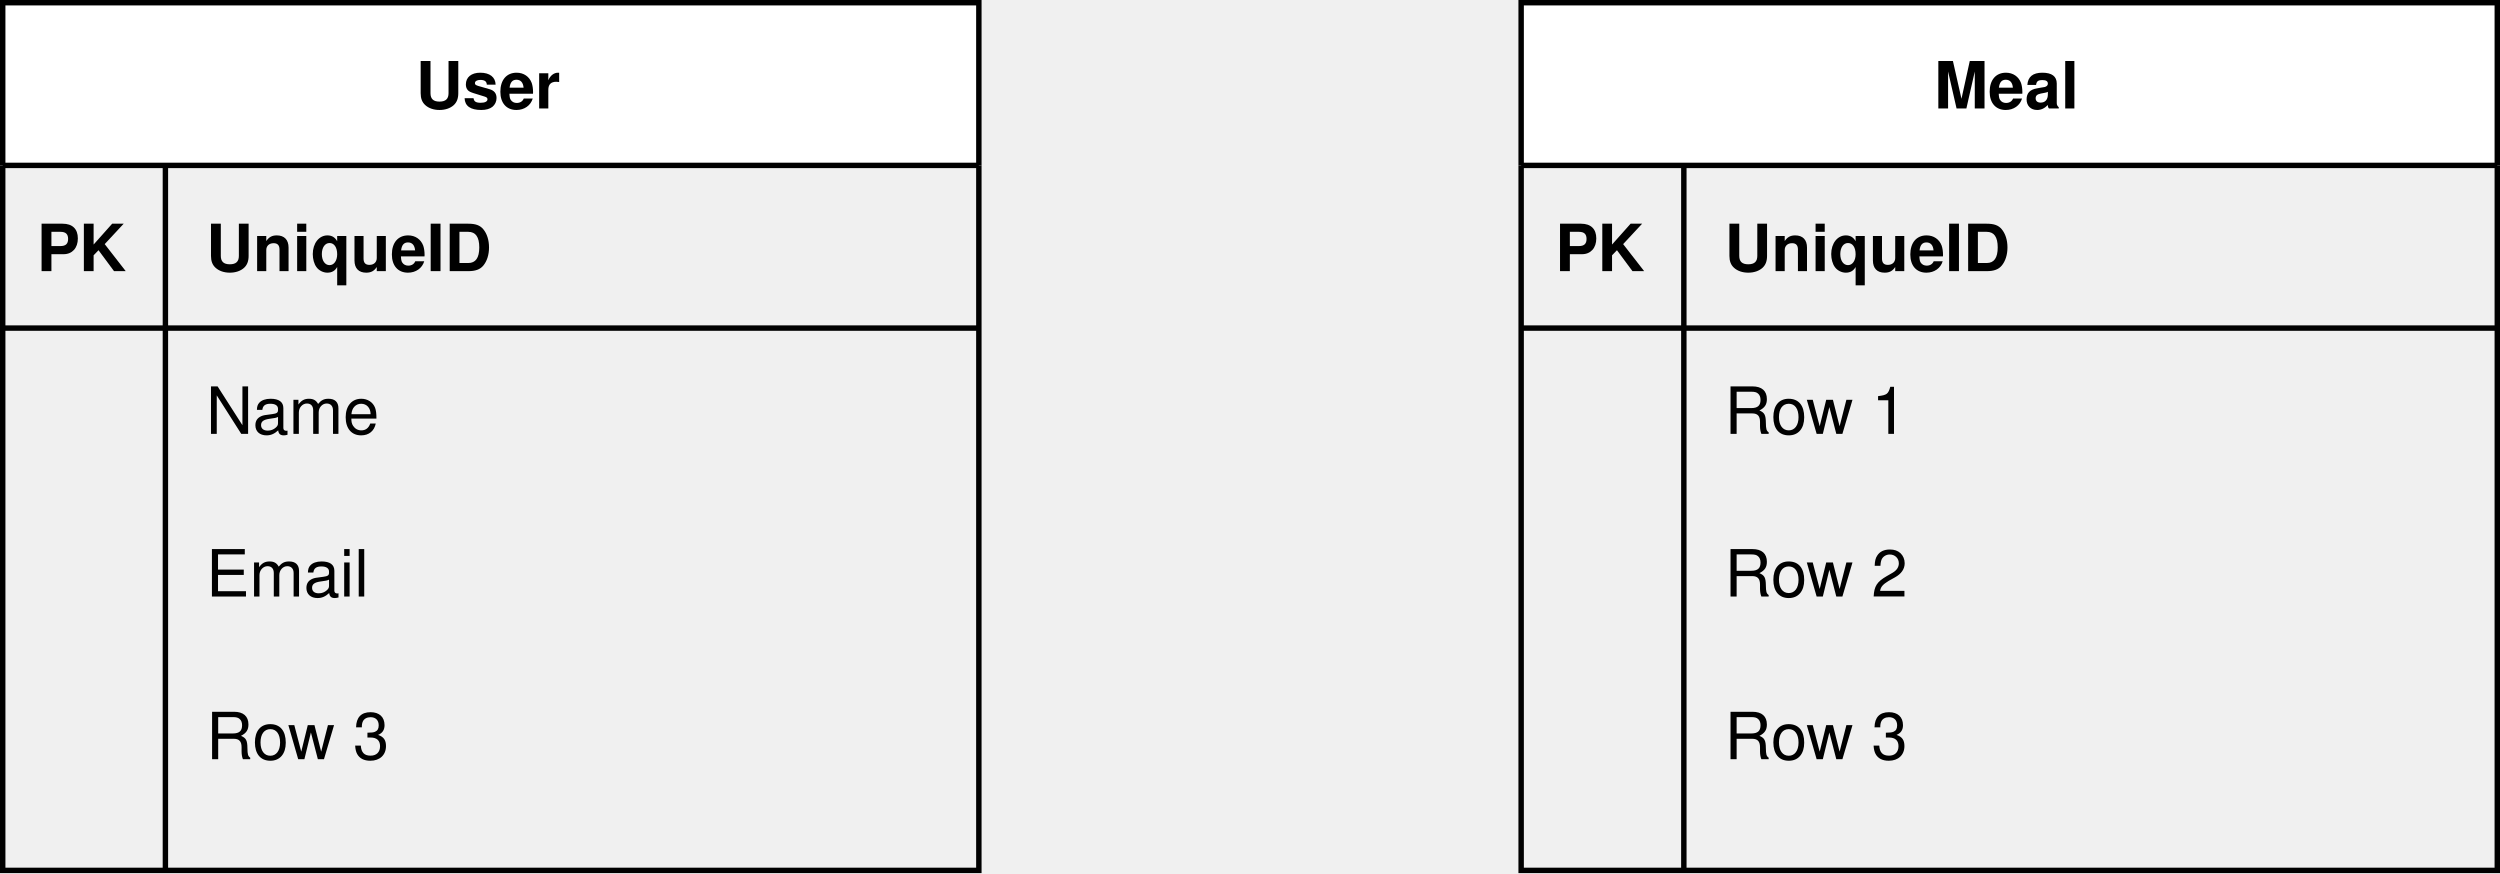
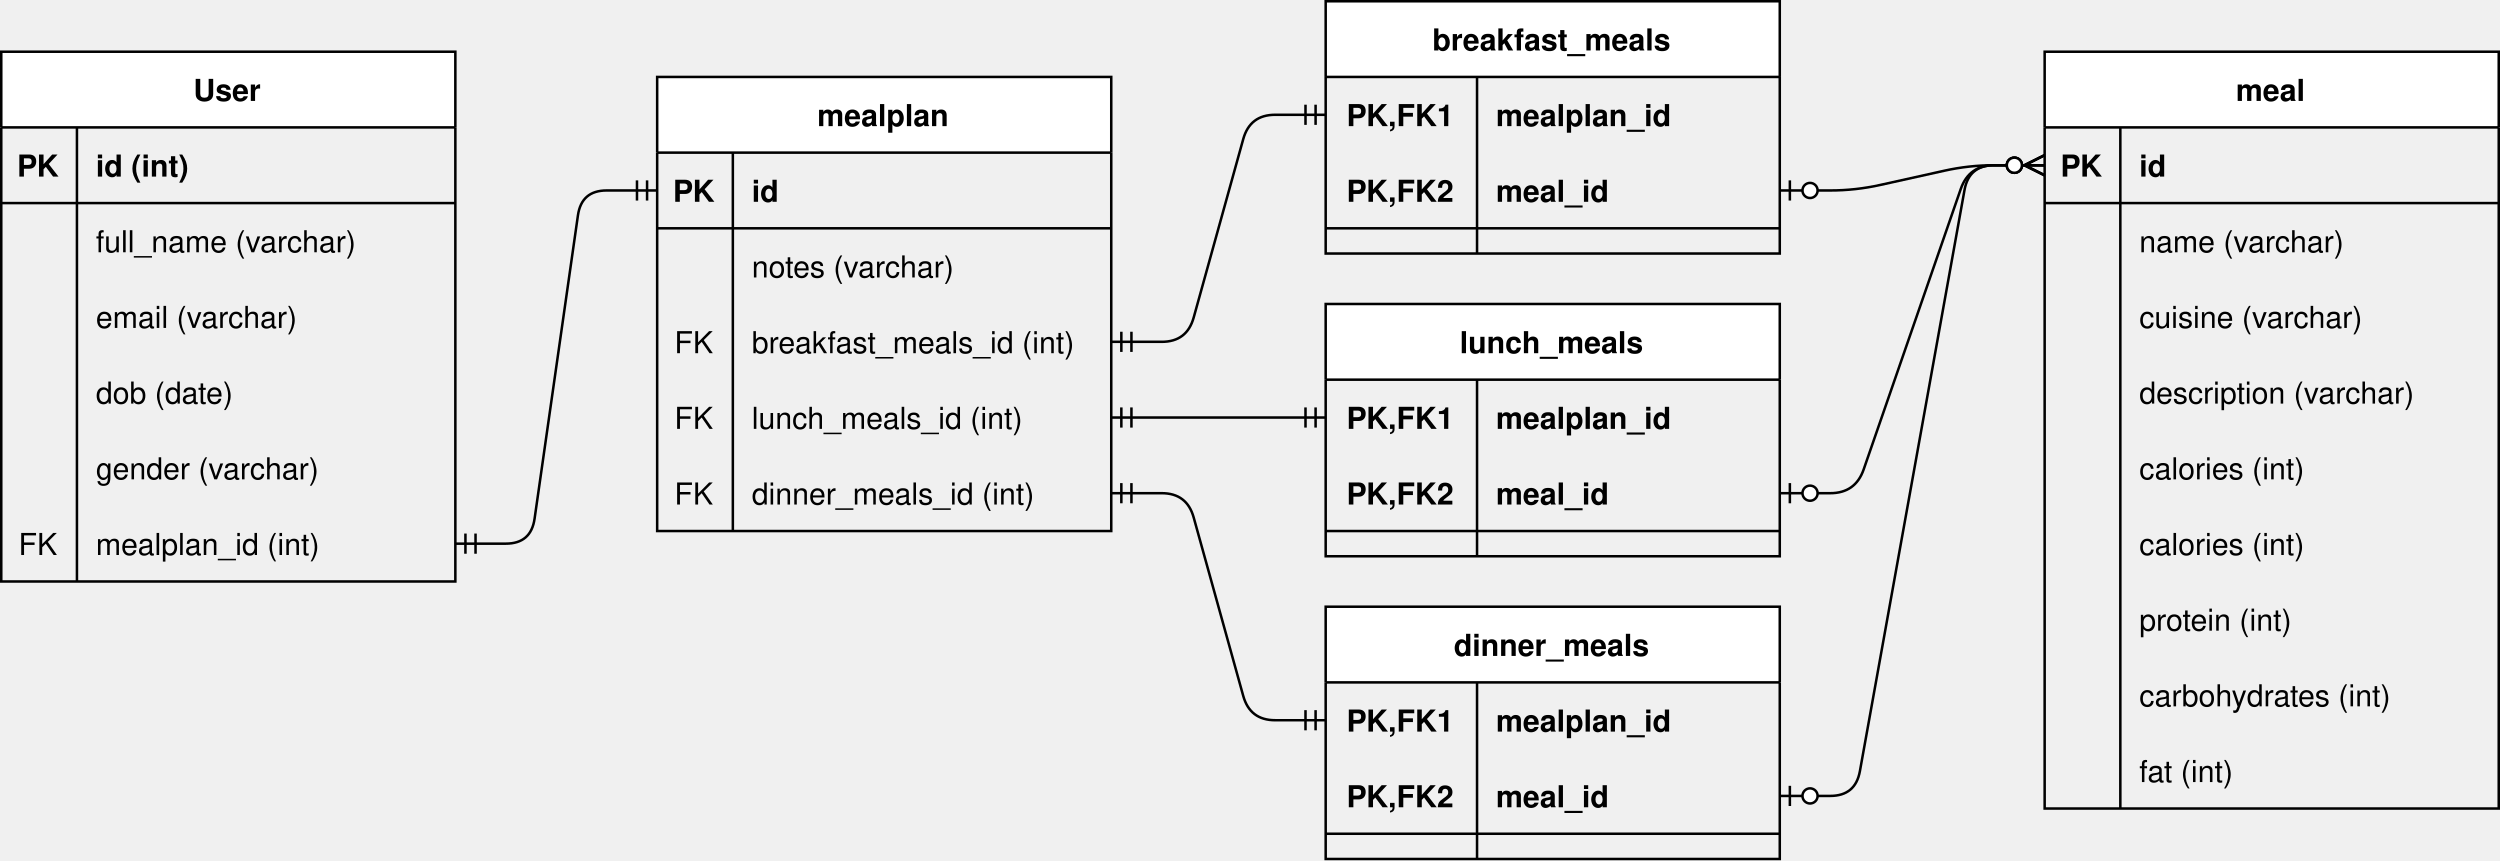
- <svg xmlns="http://www.w3.org/2000/svg" host="65bd71144e" version="1.1" width="461px" height="161px" viewBox="-0.5 -0.5 461 161" content="&lt;mxfile host=&quot;f91bd3bc-f1d1-4d6a-84e7-ecf81c1a2d4b&quot; modified=&quot;2020-11-03T01:39:13.613Z&quot; agent=&quot;5.0 (Windows NT 10.0; Win64; x64) AppleWebKit/537.36 (KHTML, like Gecko) Code/1.50.1 Chrome/83.0.41.122 Electron/9.2.1 Safari/537.36&quot; version=&quot;13.6.5&quot; etag=&quot;zixT21xv53qVnA51-Kwe&quot;&gt;&lt;diagram id=&quot;TcPqNGpp_DQQmS-182z-&quot; name=&quot;Page-1&quot;&gt;7Zpdb9owFIZ/DbcTjpu03JKyD41OU7tp1y4xiSUnzhxTYL9+NnEIwVgCBeKUIiE1PrEd+33NQ8+BAQzT1ReO8uSJRZgOvGG0GsDHgecB3w/kHxVZl5EH6JWBmJNId6oDL+Qf1sGhji5IhItGR8EYFSRvBmcsy/BMNGKIc7Zsdpsz2nxqjmJsBF5miJrRPyQSid6Fd1/Hv2ISJ9WTQTAq76So6qx3UiQoYsudEJwMYMgZE+VVugoxVeJVupTjPlvubhfGcSaOGaB1f0N0off2u8Bcr02sqw3LZebqUqBXFRoXAnGhfYFDGZBKC0QyORQ+gk2bUpQXZNO9jCSERlO0ZgtRTVS1xnOywtFzaYvqKx2ayslUU00+l5O/6MWo24iSOJPXM7lJ9cQxx4VcyxQVQvfQu8Jc4JVVGbDVWx5UzFIs+Fp20QPutEPrZnNZ+w0edCzZ9TrQQaTPWLydubZBXmgnDrsCDVesjsgNCYLoszzmKIs35jS1VwJGnOW/EI+x0IGcESXd5E2KsVWZUBoyypSFGcvUTILl+ibF82rsKxOCpZVTeufbSTe79sfyJXUIh5/8gS+XG8o2qNvypbpzEbKsEFweHDUHlv4tsfLwOP+8w/5pw+CRhsEz+HVn+PXz+2mObTiFasdONmO4Z8b+e4ZJMed0g5qERBHOjlUZHlZ5R1Z4IVV9k00Z+bvA3x4da1vxp+w7LnI0I1k8LUcGe+L7FxB/ZT/i/oXMCN4Fkvad6heSgg6RdN/Sr7O/aXBEqvla8ShwxqMHQ9IfKMV9Z9G5hXbAntGNPa3ZM+qQPVWadn3wGTmDDwCGppMUEXq1+LFI7QA/wEySb/w5lT/A6xJAbRPo3gIIWFTugkBmlvssd+AN4dUyyKa2CwiZ2fATRnb8f6BKHazQ4qJUB95HYuy6Vlce314U64CZGl9PtQ64S4+BmR9/uHqdTX4XHxi3rPkMYOqyZOddbdoM3OXNnpk3l/+1gr5D6exqO4BQdYJvEGoDoS5rd62/e+4thGwFii4gZEudXWt7OQjZ1HYBITN1vkHoZAh1WsBr/XVzfylkUbkLCpmJ77UX8GxqX55Csln/im9zb+e3kHDyHw==&lt;/diagram&gt;&lt;/mxfile&gt;">
+ <svg xmlns="http://www.w3.org/2000/svg" host="65bd71144e" version="1.1" width="991px" height="341px" viewBox="-0.5 -0.5 991 341" content="&lt;mxfile host=&quot;f91bd3bc-f1d1-4d6a-84e7-ecf81c1a2d4b&quot; modified=&quot;2020-11-12T08:44:40.130Z&quot; agent=&quot;5.0 (Windows NT 10.0; Win64; x64) AppleWebKit/537.36 (KHTML, like Gecko) Code/1.51.1 Chrome/83.0.41.122 Electron/9.3.3 Safari/537.36&quot; etag=&quot;hySNnuhibmcLYz_gIgYy&quot; version=&quot;13.6.5&quot;&gt;&lt;diagram id=&quot;TcPqNGpp_DQQmS-182z-&quot; name=&quot;Page-1&quot;&gt;7Z1Rj5s4EIB/TaS7lyrAQpLHS7rbk7rVVdue2nuqvMFJrBIcOc5u0l9/drATgqGYDWAgSJUaG3DCzPB5PDN4B85svf9AwGb1CfswGNhDfz9w3g9s23LdO/Yf7zlEPWNnGHUsCfLFSeeOL+gXFJ3ytB3y4fbiRIpxQNHmsnOOwxDO6UUfIAS/Xp62wMHlt27AEiodX+YgUHu/IZ+uRK/lTc4H/oZouRJfPbZH0YFnMP+5JHgXiu8LcQijI2sghxH3uF0BH7/Gupz7gTMjGNPo03o/gwEXq5RYdN1DxtHTTyYwpDoX2NEFLyDYibv+dwuJ+G30IEXBfuaGf6TgmXdNtxQQKjTGtOpMmQ4oQCG71HlvHdtBADZbdDw96lmhwH8EB7yjciDZmi7QHvpPkcL4uUx3j2ww3uSDL9jgX8SP4YdBgJYh+zxnN8m/cUrglv2WR7Cl4gxVDEIyL5BQuI91CbF8gHgNKTmwU8RRT2hIGK+03deYJYxF3ypmBCfrBcL6lqeRz2pgH4Qm0rXiKFrJ1Ai7R4pA8MQeABAuj8q5lD0XoE/w5isgS0hFxwYjLrr7Fyafk5RREMxwgLkKjxbrTCneiIMBXMhrnzGleC01Je78NOjxrt0p+8fkMBu+cwcu+7kz1rbObfaPn07oDIdbSpjh8DEg098r5DpM0Z+trb+CCnNK0Nedoq/PH4tp7EgwcNZYYWUME8pIPjOYSW4RHFGzQr4Pw1QpO9pSjonVqUiqriJVdsQe/sGs5U/D0pUEis6dbjdgjsLlY3SllxC/W4H499lG7lakDq8VUEpqqllQ8mqE0uhKfZX+0EAfyfH0ieRpi7gGIo0VkS52QfAjBGvIwfQCyHwFSOPhVLbkDcBo0sPoahhNaoSR9IpbTqOJtoxroJFlKTKFa4CC7qFIX+wGUGSpa+ieRUVZZNl1wuja9XUzYGTpS7kOGqmLYB8/cxb5gMKOgKiAyE2QqPeKSiCRWyOJ7G64RVaj/CJb9YuWMPR5WLtrjlEBwRvg0Z0awbtJHinaSUFUNo/GNfLoTg3yPZiOZGsTKUfMkTUaIdKdGotbQxBsAhD+aE9Mu3TJG0CSq+H6Q38JZeye3QOihycYAIpweH8+EkX4owwo8wqd6YquA2GibLL5i+efWfP+aQ1C/5+jOo5J07QDcI/od3kt+/wf18g7V7Te7+WDwBsH2QjZnX+PN2JX8eb5smNLXhfdLb/FTHWJri3ekTm8JDmV8OWnebnPkzVMUeOpkxyl+nL5Q9KUK77jM+fy2WzuJARlwm+UsI/oBsRVZxNRBnITA9nJgaK7VgY62trpxvU8dHVGlCDIfPrbknM/FjxAX1y//QnpfCUbssrh2HhFa3a/8EEFVqYtFvBv7Etl3mnOnqfOqxZg7ciR1Zq4P5l8IzP3ljoztzR1bzUqU2apqTLu6DTbwXlb0r6A4A04PKcASLORVGtMqDiS6szbX1391YyYUIHIWx0xITU6HWLKvJ3OhYQKyN0EjvqQUAk4qjNzn1L31Z6Q0MWDoS/mOoCkOp7PBIKfC2YpP/iacNuJyNAbFWAiMtSTSSeWZ2XE8kzk8d0Goim+hhj+9tHIEbRrLlztqmwKduF81TouVa4ME5zqk/xlcKrOLL9cPXaTUxNjnPLURL+PmKTIDYMqQxsGQDXSCIb3qbZIIrFUm52SanPs3GesT7UlzU/j/Zfe/BTzc1PMz3N68ytsfmoCpDc/DfObqOYXKcmg+U0S5pdMFWubX2IgOzlQiYUGOqnocu3vFyT4K/4EwoNqgtGxthihk8LAsWkjbCEDrZTsem+EmkboeQ00wlaSsPaZuDtGOHKaZ4Sj5M4s7huNcJwYyE4OVKI3qAbteIhCscO21fwNdGISv8/xjEcJdWoH5kqIUciBGx5MrbxgL0eDo4yokoGCvbEa82tRwV6OnDXQWtnWFrYi1y4V7L1R8AbCpuN2bP5lOr+Tg6Q6C/bGam2Z4QenrFemxvmBv8p4pJZjdGebnTeK3QSN2vFGQ8NpVGe93ri9+37lPRb5L5xVRiM1hjDfoS0KbwRIGZI3AaS+/KUEINVapifp10Eimat9maTUvsDtnKANj1reBpWaU+syuXbS7akUV08tVNJIC7STSpExmqGSOjvPARMJit60akMpXuliN7ER2FCdHXoeFedRnVvvWEM1AtsRIAlzNEIka6jGU28GSZmCN8Kk/gWrEph02km5HiZdG/5rMJPMvV9lDdXlwoZgClF4A0hqzqtU1rAPJpWBJN09lsrZ9Lyz0SRhjmaQlLKZ/ByQZ7w6+ATQm/CVmhNOsq7eobwH0yBW2lwPmDpbBiDM0RCY1GXDAtDu4yhL5gZw5KhzQ2Kvkkw13FAhqytLVmT0SBM+VhmFrM61waPbmDCc5uw86ahTPC9knT18tIpprrnlrBqvLXtVSVedjC923G72rFFaXWuWBvaX0o/bu12VRtoR/jNdap9DqDrrWh01+CcIZdqxLY9Q+UHAygiV/jcBbopOvw8F1kknT/WfYlte9e5tinur6yyV4t96fUBER4VexnxvwL/10v8oepf8W419UaqaPbzsPyRxSzNIlgZMzCDteFPCtH+bQ6g6/Vsv/W8/dMm/9fJfmaiMUGp95a35t1nSN0EnNdMd3yqxd3BVB9fWrUYuxcGVqaqGTx/GHdzm7EQwSt+JoEsOrsbOa1VNHyN1QX6LDm6WBgxMIaN2LMGNO7jN2ZhglLkE74yDOzK3BB+lL8Fvik7Glt+sSTCmsWMfCNisPmEf8jP+Bw==&lt;/diagram&gt;&lt;/mxfile&gt;">
  <defs>
-     <clipPath id="mx-clip-0-30-30-30-0">
-       <rect x="0" y="30" width="30" height="30" />
-     </clipPath>
-     <clipPath id="mx-clip-36-30-144-30-0">
-       <rect x="36" y="30" width="144" height="30" />
-     </clipPath>
-     <clipPath id="mx-clip-36-60-144-30-0">
-       <rect x="36" y="60" width="144" height="30" />
-     </clipPath>
-     <clipPath id="mx-clip-36-90-144-30-0">
-       <rect x="36" y="90" width="144" height="30" />
-     </clipPath>
-     <clipPath id="mx-clip-36-120-144-30-0">
-       <rect x="36" y="120" width="144" height="30" />
-     </clipPath>
-     <clipPath id="mx-clip-280-30-30-30-0">
-       <rect x="280" y="30" width="30" height="30" />
-     </clipPath>
-     <clipPath id="mx-clip-316-30-144-30-0">
-       <rect x="316" y="30" width="144" height="30" />
-     </clipPath>
-     <clipPath id="mx-clip-316-60-144-30-0">
-       <rect x="316" y="60" width="144" height="30" />
-     </clipPath>
-     <clipPath id="mx-clip-316-90-144-30-0">
-       <rect x="316" y="90" width="144" height="30" />
-     </clipPath>
-     <clipPath id="mx-clip-316-120-144-30-0">
-       <rect x="316" y="120" width="144" height="30" />
+     <clipPath id="mx-clip-0-50-30-30-0">
+       <rect x="0" y="50" width="30" height="30" />
+     </clipPath>
+     <clipPath id="mx-clip-36-50-144-30-0">
+       <rect x="36" y="50" width="144" height="30" />
+     </clipPath>
+     <clipPath id="mx-clip-36-80-144-30-0">
+       <rect x="36" y="80" width="144" height="30" />
+     </clipPath>
+     <clipPath id="mx-clip-36-110-144-30-0">
+       <rect x="36" y="110" width="144" height="30" />
+     </clipPath>
+     <clipPath id="mx-clip-36-140-144-30-0">
+       <rect x="36" y="140" width="144" height="30" />
+     </clipPath>
+     <clipPath id="mx-clip-36-170-144-30-0">
+       <rect x="36" y="170" width="144" height="30" />
+     </clipPath>
+     <clipPath id="mx-clip-0-200-30-30-0">
+       <rect x="0" y="200" width="30" height="30" />
+     </clipPath>
+     <clipPath id="mx-clip-36-200-144-30-0">
+       <rect x="36" y="200" width="144" height="30" />
+     </clipPath>
+     <clipPath id="mx-clip-260-60-30-30-0">
+       <rect x="260" y="60" width="30" height="30" />
+     </clipPath>
+     <clipPath id="mx-clip-296-60-144-30-0">
+       <rect x="296" y="60" width="144" height="30" />
+     </clipPath>
+     <clipPath id="mx-clip-296-90-144-30-0">
+       <rect x="296" y="90" width="144" height="30" />
+     </clipPath>
+     <clipPath id="mx-clip-260-120-30-30-0">
+       <rect x="260" y="120" width="30" height="30" />
+     </clipPath>
+     <clipPath id="mx-clip-296-120-144-30-0">
+       <rect x="296" y="120" width="144" height="30" />
+     </clipPath>
+     <clipPath id="mx-clip-260-150-30-30-0">
+       <rect x="260" y="150" width="30" height="30" />
+     </clipPath>
+     <clipPath id="mx-clip-296-150-144-30-0">
+       <rect x="296" y="150" width="144" height="30" />
+     </clipPath>
+     <clipPath id="mx-clip-260-180-30-30-0">
+       <rect x="260" y="180" width="30" height="30" />
+     </clipPath>
+     <clipPath id="mx-clip-296-180-144-30-0">
+       <rect x="296" y="180" width="144" height="30" />
+     </clipPath>
+     <clipPath id="mx-clip-810-50-30-30-0">
+       <rect x="810" y="50" width="30" height="30" />
+     </clipPath>
+     <clipPath id="mx-clip-846-50-144-30-0">
+       <rect x="846" y="50" width="144" height="30" />
+     </clipPath>
+     <clipPath id="mx-clip-846-80-144-30-0">
+       <rect x="846" y="80" width="144" height="30" />
+     </clipPath>
+     <clipPath id="mx-clip-846-110-144-30-0">
+       <rect x="846" y="110" width="144" height="30" />
+     </clipPath>
+     <clipPath id="mx-clip-846-140-144-30-0">
+       <rect x="846" y="140" width="144" height="30" />
+     </clipPath>
+     <clipPath id="mx-clip-846-170-144-30-0">
+       <rect x="846" y="170" width="144" height="30" />
+     </clipPath>
+     <clipPath id="mx-clip-846-200-144-30-0">
+       <rect x="846" y="200" width="144" height="30" />
+     </clipPath>
+     <clipPath id="mx-clip-846-230-144-30-0">
+       <rect x="846" y="230" width="144" height="30" />
+     </clipPath>
+     <clipPath id="mx-clip-846-260-144-30-0">
+       <rect x="846" y="260" width="144" height="30" />
+     </clipPath>
+     <clipPath id="mx-clip-846-290-144-30-0">
+       <rect x="846" y="290" width="144" height="30" />
+     </clipPath>
+     <clipPath id="mx-clip-525-30-60-30-0">
+       <rect x="525" y="30" width="60" height="30" />
+     </clipPath>
+     <clipPath id="mx-clip-591-30-114-30-0">
+       <rect x="591" y="30" width="114" height="30" />
+     </clipPath>
+     <clipPath id="mx-clip-525-60-60-30-0">
+       <rect x="525" y="60" width="60" height="30" />
+     </clipPath>
+     <clipPath id="mx-clip-591-60-114-30-0">
+       <rect x="591" y="60" width="114" height="30" />
+     </clipPath>
+     <clipPath id="mx-clip-525-150-60-30-0">
+       <rect x="525" y="150" width="60" height="30" />
+     </clipPath>
+     <clipPath id="mx-clip-591-150-114-30-0">
+       <rect x="591" y="150" width="114" height="30" />
+     </clipPath>
+     <clipPath id="mx-clip-525-180-60-30-0">
+       <rect x="525" y="180" width="60" height="30" />
+     </clipPath>
+     <clipPath id="mx-clip-591-180-114-30-0">
+       <rect x="591" y="180" width="114" height="30" />
+     </clipPath>
+     <clipPath id="mx-clip-525-270-60-30-0">
+       <rect x="525" y="270" width="60" height="30" />
+     </clipPath>
+     <clipPath id="mx-clip-591-270-114-30-0">
+       <rect x="591" y="270" width="114" height="30" />
+     </clipPath>
+     <clipPath id="mx-clip-525-300-60-30-0">
+       <rect x="525" y="300" width="60" height="30" />
+     </clipPath>
+     <clipPath id="mx-clip-591-300-114-30-0">
+       <rect x="591" y="300" width="114" height="30" />
    </clipPath>
  </defs>
  <g>
-     <path d="M 0 30 L 0 0 L 180 0 L 180 30" fill="#ffffff" stroke="#000000" stroke-miterlimit="10" pointer-events="all" />
-     <path d="M 0 30 L 0 160 L 180 160 L 180 30" fill="none" stroke="#000000" stroke-miterlimit="10" pointer-events="none" />
-     <path d="M 0 30 L 180 30" fill="none" stroke="#000000" stroke-miterlimit="10" pointer-events="none" />
-     <path d="M 30 30 L 30 160" fill="none" stroke="#000000" stroke-miterlimit="10" pointer-events="none" />
-     <g fill="#000000" font-family="Helvetica" font-weight="bold" pointer-events="none" text-anchor="middle" font-size="12px">
-       <text x="89.5" y="19.5">
+     <path d="M 0 50 L 0 20 L 180 20 L 180 50" fill="#ffffff" stroke="#000000" stroke-miterlimit="10" pointer-events="all" />
+     <path d="M 0 50 L 0 230 L 180 230 L 180 50" fill="none" stroke="#000000" stroke-miterlimit="10" pointer-events="none" />
+     <path d="M 0 50 L 180 50" fill="none" stroke="#000000" stroke-miterlimit="10" pointer-events="none" />
+     <path d="M 30 50 L 30 230" fill="none" stroke="#000000" stroke-miterlimit="10" pointer-events="none" />
+     <g fill="#000000" font-family="Helvetica" font-weight="bold" pointer-events="none" text-anchor="middle" font-size="12px">
+       <text x="89.5" y="39.5">
                User
            </text>
    </g>
-     <path d="M 0 30 M 180 30 M 180 60 L 0 60" fill="none" stroke="#000000" stroke-miterlimit="10" pointer-events="none" />
-     <path d="M 0 30 M 30 30 M 30 60 M 0 60" fill="none" stroke="#000000" stroke-miterlimit="10" pointer-events="none" />
-     <g fill="#000000" font-family="Helvetica" font-weight="bold" pointer-events="none" clip-path="url(#mx-clip-0-30-30-30-0)" text-anchor="middle" font-size="12px">
-       <text x="14.5" y="49.5">
+     <path d="M 0 50 M 180 50 M 180 80 L 0 80" fill="none" stroke="#000000" stroke-miterlimit="10" pointer-events="none" />
+     <path d="M 0 50 M 30 50 M 30 80 M 0 80" fill="none" stroke="#000000" stroke-miterlimit="10" pointer-events="none" />
+     <g fill="#000000" font-family="Helvetica" font-weight="bold" pointer-events="none" clip-path="url(#mx-clip-0-50-30-30-0)" text-anchor="middle" font-size="12px">
+       <text x="14.5" y="69.5">
                PK
            </text>
    </g>
-     <path d="M 30 30 M 180 30 M 180 60 M 30 60" fill="none" stroke="#000000" stroke-miterlimit="10" pointer-events="none" />
-     <g fill="#000000" font-family="Helvetica" font-weight="bold" text-decoration="underline" pointer-events="none" clip-path="url(#mx-clip-36-30-144-30-0)" font-size="12px">
-       <text x="37.5" y="49.5">
-                 UniqueID
-             </text>
-     </g>
-     <path d="M 0 60 M 180 60 M 180 90 M 0 90" fill="none" stroke="#000000" stroke-miterlimit="10" pointer-events="none" />
-     <path d="M 0 60 M 30 60 M 30 90 M 0 90" fill="none" stroke="#000000" stroke-miterlimit="10" pointer-events="none" />
-     <path d="M 30 60 M 180 60 M 180 90 M 30 90" fill="none" stroke="#000000" stroke-miterlimit="10" pointer-events="none" />
-     <g fill="#000000" font-family="Helvetica" pointer-events="none" clip-path="url(#mx-clip-36-60-144-30-0)" font-size="12px">
-       <text x="37.5" y="79.5">
-                 Name
-             </text>
-     </g>
-     <path d="M 0 90 M 180 90 M 180 120 M 0 120" fill="none" stroke="#000000" stroke-miterlimit="10" pointer-events="none" />
-     <path d="M 0 90 M 30 90 M 30 120 M 0 120" fill="none" stroke="#000000" stroke-miterlimit="10" pointer-events="none" />
-     <path d="M 30 90 M 180 90 M 180 120 M 30 120" fill="none" stroke="#000000" stroke-miterlimit="10" pointer-events="none" />
-     <g fill="#000000" font-family="Helvetica" pointer-events="none" clip-path="url(#mx-clip-36-90-144-30-0)" font-size="12px">
-       <text x="37.5" y="109.5">
-                 Email
-             </text>
-     </g>
-     <path d="M 0 120 M 180 120 M 180 150 M 0 150" fill="none" stroke="#000000" stroke-miterlimit="10" pointer-events="none" />
-     <path d="M 0 120 M 30 120 M 30 150 M 0 150" fill="none" stroke="#000000" stroke-miterlimit="10" pointer-events="none" />
-     <path d="M 30 120 M 180 120 M 180 150 M 30 150" fill="none" stroke="#000000" stroke-miterlimit="10" pointer-events="none" />
-     <g fill="#000000" font-family="Helvetica" pointer-events="none" clip-path="url(#mx-clip-36-120-144-30-0)" font-size="12px">
-       <text x="37.5" y="139.5">
-                 Row 3
-             </text>
-     </g>
-     <path d="M 280 30 L 280 0 L 460 0 L 460 30" fill="#ffffff" stroke="#000000" stroke-miterlimit="10" pointer-events="none" />
-     <path d="M 280 30 L 280 160 L 460 160 L 460 30" fill="none" stroke="#000000" stroke-miterlimit="10" pointer-events="none" />
-     <path d="M 280 30 L 460 30" fill="none" stroke="#000000" stroke-miterlimit="10" pointer-events="none" />
-     <path d="M 310 30 L 310 160" fill="none" stroke="#000000" stroke-miterlimit="10" pointer-events="none" />
-     <g fill="#000000" font-family="Helvetica" font-weight="bold" pointer-events="none" text-anchor="middle" font-size="12px">
-       <text x="369.5" y="19.5">
-                 Meal
-             </text>
-     </g>
-     <path d="M 280 30 M 460 30 M 460 60 L 280 60" fill="none" stroke="#000000" stroke-miterlimit="10" pointer-events="none" />
-     <path d="M 280 30 M 310 30 M 310 60 M 280 60" fill="none" stroke="#000000" stroke-miterlimit="10" pointer-events="none" />
-     <g fill="#000000" font-family="Helvetica" font-weight="bold" pointer-events="none" clip-path="url(#mx-clip-280-30-30-30-0)" text-anchor="middle" font-size="12px">
-       <text x="294.5" y="49.5">
+     <path d="M 30 50 M 180 50 M 180 80 M 30 80" fill="none" stroke="#000000" stroke-miterlimit="10" pointer-events="none" />
+     <g fill="#000000" font-family="Helvetica" font-weight="bold" text-decoration="underline" pointer-events="none" clip-path="url(#mx-clip-36-50-144-30-0)" font-size="12px">
+       <text x="37.5" y="69.5">
+                 id (int)
+             </text>
+     </g>
+     <path d="M 0 80 M 180 80 M 180 110 M 0 110" fill="none" stroke="#000000" stroke-miterlimit="10" pointer-events="none" />
+     <path d="M 0 80 M 30 80 M 30 110 M 0 110" fill="none" stroke="#000000" stroke-miterlimit="10" pointer-events="none" />
+     <path d="M 30 80 M 180 80 M 180 110 M 30 110" fill="none" stroke="#000000" stroke-miterlimit="10" pointer-events="none" />
+     <g fill="#000000" font-family="Helvetica" pointer-events="none" clip-path="url(#mx-clip-36-80-144-30-0)" font-size="12px">
+       <text x="37.5" y="99.5">
+                 full_name (varchar)
+             </text>
+     </g>
+     <path d="M 0 110 M 180 110 M 180 140 M 0 140" fill="none" stroke="#000000" stroke-miterlimit="10" pointer-events="none" />
+     <path d="M 0 110 M 30 110 M 30 140 M 0 140" fill="none" stroke="#000000" stroke-miterlimit="10" pointer-events="none" />
+     <path d="M 30 110 M 180 110 M 180 140 M 30 140" fill="none" stroke="#000000" stroke-miterlimit="10" pointer-events="none" />
+     <g fill="#000000" font-family="Helvetica" pointer-events="none" clip-path="url(#mx-clip-36-110-144-30-0)" font-size="12px">
+       <text x="37.5" y="129.5">
+                 email (varchar)
+             </text>
+     </g>
+     <path d="M 0 140 M 180 140 M 180 170 M 0 170" fill="none" stroke="#000000" stroke-miterlimit="10" pointer-events="none" />
+     <path d="M 0 140 M 30 140 M 30 170 M 0 170" fill="none" stroke="#000000" stroke-miterlimit="10" pointer-events="none" />
+     <path d="M 30 140 M 180 140 M 180 170 M 30 170" fill="none" stroke="#000000" stroke-miterlimit="10" pointer-events="none" />
+     <g fill="#000000" font-family="Helvetica" pointer-events="none" clip-path="url(#mx-clip-36-140-144-30-0)" font-size="12px">
+       <text x="37.5" y="159.5">
+                 dob (date)
+             </text>
+     </g>
+     <path d="M 0 170 M 180 170 M 180 200 M 0 200" fill="none" stroke="#000000" stroke-miterlimit="10" pointer-events="none" />
+     <path d="M 0 170 M 30 170 M 30 200 M 0 200" fill="none" stroke="#000000" stroke-miterlimit="10" pointer-events="none" />
+     <path d="M 30 170 M 180 170 M 180 200 M 30 200" fill="none" stroke="#000000" stroke-miterlimit="10" pointer-events="none" />
+     <g fill="#000000" font-family="Helvetica" pointer-events="none" clip-path="url(#mx-clip-36-170-144-30-0)" font-size="12px">
+       <text x="37.5" y="189.5">
+                 gender (varchar)
+             </text>
+     </g>
+     <path d="M 0 200 M 180 200 M 180 230 M 0 230" fill="none" stroke="#000000" stroke-miterlimit="10" pointer-events="none" />
+     <path d="M 0 200 M 30 200 M 30 230 M 0 230" fill="none" stroke="#000000" stroke-miterlimit="10" pointer-events="none" />
+     <g fill="#000000" font-family="Helvetica" pointer-events="none" clip-path="url(#mx-clip-0-200-30-30-0)" text-anchor="middle" font-size="12px">
+       <text x="14.5" y="219.5">
+                 FK
+             </text>
+     </g>
+     <path d="M 30 200 M 180 200 M 180 230 M 30 230" fill="none" stroke="#000000" stroke-miterlimit="10" pointer-events="none" />
+     <g fill="#000000" font-family="Helvetica" pointer-events="none" clip-path="url(#mx-clip-36-200-144-30-0)" font-size="12px">
+       <text x="37.5" y="219.5">
+                 mealplan_id (int)
+             </text>
+     </g>
+     <path d="M 180 215 L 200 215 Q 210 215 211.41 205.1 L 228.59 84.9 Q 230 75 240 75 L 260 75" fill="none" stroke="#000000" stroke-miterlimit="10" pointer-events="none" />
+     <path d="M 184 211 L 184 219 M 188 211 L 188 219" fill="none" stroke="#000000" stroke-miterlimit="10" pointer-events="none" />
+     <path d="M 256 79 L 256 71 M 252 79 L 252 71" fill="none" stroke="#000000" stroke-miterlimit="10" pointer-events="none" />
+     <path d="M 260 60 L 260 30 L 440 30 L 440 60" fill="#ffffff" stroke="#000000" stroke-miterlimit="10" pointer-events="none" />
+     <path d="M 260 60 L 260 210 L 440 210 L 440 60" fill="none" stroke="#000000" stroke-miterlimit="10" pointer-events="none" />
+     <path d="M 260 60 L 440 60" fill="none" stroke="#000000" stroke-miterlimit="10" pointer-events="none" />
+     <path d="M 290 60 L 290 210" fill="none" stroke="#000000" stroke-miterlimit="10" pointer-events="none" />
+     <g fill="#000000" font-family="Helvetica" font-weight="bold" pointer-events="none" text-anchor="middle" font-size="12px">
+       <text x="349.5" y="49.5">
+                 mealplan
+             </text>
+     </g>
+     <path d="M 260 60 M 440 60 M 440 90 L 260 90" fill="none" stroke="#000000" stroke-miterlimit="10" pointer-events="none" />
+     <path d="M 260 60 M 290 60 M 290 90 M 260 90" fill="none" stroke="#000000" stroke-miterlimit="10" pointer-events="none" />
+     <g fill="#000000" font-family="Helvetica" font-weight="bold" pointer-events="none" clip-path="url(#mx-clip-260-60-30-30-0)" text-anchor="middle" font-size="12px">
+       <text x="274.5" y="79.5">
                PK
            </text>
    </g>
-     <path d="M 310 30 M 460 30 M 460 60 M 310 60" fill="none" stroke="#000000" stroke-miterlimit="10" pointer-events="none" />
-     <g fill="#000000" font-family="Helvetica" font-weight="bold" text-decoration="underline" pointer-events="none" clip-path="url(#mx-clip-316-30-144-30-0)" font-size="12px">
-       <text x="317.5" y="49.5">
-                 UniqueID
-             </text>
-     </g>
-     <path d="M 280 60 M 460 60 M 460 90 M 280 90" fill="none" stroke="#000000" stroke-miterlimit="10" pointer-events="none" />
-     <path d="M 280 60 M 310 60 M 310 90 M 280 90" fill="none" stroke="#000000" stroke-miterlimit="10" pointer-events="none" />
-     <path d="M 310 60 M 460 60 M 460 90 M 310 90" fill="none" stroke="#000000" stroke-miterlimit="10" pointer-events="none" />
-     <g fill="#000000" font-family="Helvetica" pointer-events="none" clip-path="url(#mx-clip-316-60-144-30-0)" font-size="12px">
-       <text x="317.5" y="79.5">
-                 Row 1
-             </text>
-     </g>
-     <path d="M 280 90 M 460 90 M 460 120 M 280 120" fill="none" stroke="#000000" stroke-miterlimit="10" pointer-events="none" />
-     <path d="M 280 90 M 310 90 M 310 120 M 280 120" fill="none" stroke="#000000" stroke-miterlimit="10" pointer-events="none" />
-     <path d="M 310 90 M 460 90 M 460 120 M 310 120" fill="none" stroke="#000000" stroke-miterlimit="10" pointer-events="none" />
-     <g fill="#000000" font-family="Helvetica" pointer-events="none" clip-path="url(#mx-clip-316-90-144-30-0)" font-size="12px">
-       <text x="317.5" y="109.5">
-                 Row 2
-             </text>
-     </g>
-     <path d="M 280 120 M 460 120 M 460 150 M 280 150" fill="none" stroke="#000000" stroke-miterlimit="10" pointer-events="none" />
-     <path d="M 280 120 M 310 120 M 310 150 M 280 150" fill="none" stroke="#000000" stroke-miterlimit="10" pointer-events="none" />
-     <path d="M 310 120 M 460 120 M 460 150 M 310 150" fill="none" stroke="#000000" stroke-miterlimit="10" pointer-events="none" />
-     <g fill="#000000" font-family="Helvetica" pointer-events="none" clip-path="url(#mx-clip-316-120-144-30-0)" font-size="12px">
-       <text x="317.5" y="139.5">
-                 Row 3
+     <path d="M 290 60 M 440 60 M 440 90 M 290 90" fill="none" stroke="#000000" stroke-miterlimit="10" pointer-events="none" />
+     <g fill="#000000" font-family="Helvetica" font-weight="bold" text-decoration="underline" pointer-events="none" clip-path="url(#mx-clip-296-60-144-30-0)" font-size="12px">
+       <text x="297.5" y="79.5">
+                 id
+             </text>
+     </g>
+     <path d="M 260 90 M 440 90 M 440 120 M 260 120" fill="none" stroke="#000000" stroke-miterlimit="10" pointer-events="none" />
+     <path d="M 260 90 M 290 90 M 290 120 M 260 120" fill="none" stroke="#000000" stroke-miterlimit="10" pointer-events="none" />
+     <path d="M 290 90 M 440 90 M 440 120 M 290 120" fill="none" stroke="#000000" stroke-miterlimit="10" pointer-events="none" />
+     <g fill="#000000" font-family="Helvetica" pointer-events="none" clip-path="url(#mx-clip-296-90-144-30-0)" font-size="12px">
+       <text x="297.5" y="109.5">
+                 notes (varchar)
+             </text>
+     </g>
+     <path d="M 260 120 M 440 120 M 440 150 M 260 150" fill="none" stroke="#000000" stroke-miterlimit="10" pointer-events="none" />
+     <path d="M 260 120 M 290 120 M 290 150 M 260 150" fill="none" stroke="#000000" stroke-miterlimit="10" pointer-events="none" />
+     <g fill="#000000" font-family="Helvetica" pointer-events="none" clip-path="url(#mx-clip-260-120-30-30-0)" text-anchor="middle" font-size="12px">
+       <text x="274.5" y="139.5">
+                 FK
+             </text>
+     </g>
+     <path d="M 290 120 M 440 120 M 440 150 M 290 150" fill="none" stroke="#000000" stroke-miterlimit="10" pointer-events="none" />
+     <g fill="#000000" font-family="Helvetica" pointer-events="none" clip-path="url(#mx-clip-296-120-144-30-0)" font-size="12px">
+       <text x="297.5" y="139.5">
+                 breakfast_meals_id (int)
+             </text>
+     </g>
+     <path d="M 260 150 M 440 150 M 440 180 M 260 180" fill="none" stroke="#000000" stroke-miterlimit="10" pointer-events="none" />
+     <path d="M 260 150 M 290 150 M 290 180 M 260 180" fill="none" stroke="#000000" stroke-miterlimit="10" pointer-events="none" />
+     <g fill="#000000" font-family="Helvetica" pointer-events="none" clip-path="url(#mx-clip-260-150-30-30-0)" text-anchor="middle" font-size="12px">
+       <text x="274.5" y="169.5">
+                 FK
+             </text>
+     </g>
+     <path d="M 290 150 M 440 150 M 440 180 M 290 180" fill="none" stroke="#000000" stroke-miterlimit="10" pointer-events="none" />
+     <g fill="#000000" font-family="Helvetica" pointer-events="none" clip-path="url(#mx-clip-296-150-144-30-0)" font-size="12px">
+       <text x="297.5" y="169.5">
+                 lunch_meals_id (int)
+             </text>
+     </g>
+     <path d="M 260 180 M 440 180 M 440 210 M 260 210" fill="none" stroke="#000000" stroke-miterlimit="10" pointer-events="none" />
+     <path d="M 260 180 M 290 180 M 290 210 M 260 210" fill="none" stroke="#000000" stroke-miterlimit="10" pointer-events="none" />
+     <g fill="#000000" font-family="Helvetica" pointer-events="none" clip-path="url(#mx-clip-260-180-30-30-0)" text-anchor="middle" font-size="12px">
+       <text x="274.5" y="199.5">
+                 FK
+             </text>
+     </g>
+     <path d="M 290 180 M 440 180 M 440 210 M 290 210" fill="none" stroke="#000000" stroke-miterlimit="10" pointer-events="none" />
+     <g fill="#000000" font-family="Helvetica" pointer-events="none" clip-path="url(#mx-clip-296-180-144-30-0)" font-size="12px">
+       <text x="297.5" y="199.5">
+                 dinner_meals_id (int)
+             </text>
+     </g>
+     <path d="M 440 135 L 460 135 Q 470 135 472.68 125.36 L 492.32 54.64 Q 495 45 505 45 L 525 45" fill="none" stroke="#000000" stroke-miterlimit="10" pointer-events="none" />
+     <path d="M 444 131 L 444 139 M 448 131 L 448 139" fill="none" stroke="#000000" stroke-miterlimit="10" pointer-events="none" />
+     <path d="M 521 49 L 521 41 M 517 49 L 517 41" fill="none" stroke="#000000" stroke-miterlimit="10" pointer-events="none" />
+     <path d="M 440 165 L 460 165 Q 470 165 480 165 L 487.5 165 Q 495 165 505 165 L 525 165" fill="none" stroke="#000000" stroke-miterlimit="10" pointer-events="none" />
+     <path d="M 444 161 L 444 169 M 448 161 L 448 169" fill="none" stroke="#000000" stroke-miterlimit="10" pointer-events="none" />
+     <path d="M 521 169 L 521 161 M 517 169 L 517 161" fill="none" stroke="#000000" stroke-miterlimit="10" pointer-events="none" />
+     <path d="M 440 195 L 460 195 Q 470 195 472.68 204.64 L 492.32 275.36 Q 495 285 505 285 L 525 285" fill="none" stroke="#000000" stroke-miterlimit="10" pointer-events="none" />
+     <path d="M 444 191 L 444 199 M 448 191 L 448 199" fill="none" stroke="#000000" stroke-miterlimit="10" pointer-events="none" />
+     <path d="M 521 289 L 521 281 M 517 289 L 517 281" fill="none" stroke="#000000" stroke-miterlimit="10" pointer-events="none" />
+     <path d="M 705 75 L 725 75 Q 735 75 744.76 72.83 L 770.24 67.17 Q 780 65 790 65 L 810 65" fill="none" stroke="#000000" stroke-miterlimit="10" pointer-events="none" />
+     <ellipse cx="717" cy="75" rx="3" ry="3" fill="#ffffff" stroke="#000000" pointer-events="none" />
+     <path d="M 709 71 L 709 79" fill="none" stroke="#000000" stroke-miterlimit="10" pointer-events="none" />
+     <ellipse cx="798" cy="65" rx="3" ry="3" fill="#ffffff" stroke="#000000" pointer-events="none" />
+     <path d="M 810 61 L 802 65 L 810 69" fill="none" stroke="#000000" stroke-miterlimit="10" pointer-events="none" />
+     <path d="M 705 195 L 725 195 Q 735 195 738.27 185.55 L 776.73 74.45 Q 780 65 790 65 L 810 65" fill="none" stroke="#000000" stroke-miterlimit="10" pointer-events="none" />
+     <ellipse cx="717" cy="195" rx="3" ry="3" fill="#ffffff" stroke="#000000" pointer-events="none" />
+     <path d="M 709 191 L 709 199" fill="none" stroke="#000000" stroke-miterlimit="10" pointer-events="none" />
+     <ellipse cx="798" cy="65" rx="3" ry="3" fill="#ffffff" stroke="#000000" pointer-events="none" />
+     <path d="M 810 61 L 802 65 L 810 69" fill="none" stroke="#000000" stroke-miterlimit="10" pointer-events="none" />
+     <path d="M 705 315 L 725 315 Q 735 315 736.77 305.16 L 778.23 74.84 Q 780 65 790 65 L 810 65" fill="none" stroke="#000000" stroke-miterlimit="10" pointer-events="none" />
+     <ellipse cx="717" cy="315" rx="3" ry="3" fill="#ffffff" stroke="#000000" pointer-events="none" />
+     <path d="M 709 311 L 709 319" fill="none" stroke="#000000" stroke-miterlimit="10" pointer-events="none" />
+     <ellipse cx="798" cy="65" rx="3" ry="3" fill="#ffffff" stroke="#000000" pointer-events="none" />
+     <path d="M 810 61 L 802 65 L 810 69" fill="none" stroke="#000000" stroke-miterlimit="10" pointer-events="none" />
+     <path d="M 810 50 L 810 20 L 990 20 L 990 50" fill="#ffffff" stroke="#000000" stroke-miterlimit="10" pointer-events="none" />
+     <path d="M 810 50 L 810 320 L 990 320 L 990 50" fill="none" stroke="#000000" stroke-miterlimit="10" pointer-events="none" />
+     <path d="M 810 50 L 990 50" fill="none" stroke="#000000" stroke-miterlimit="10" pointer-events="none" />
+     <path d="M 840 50 L 840 320" fill="none" stroke="#000000" stroke-miterlimit="10" pointer-events="none" />
+     <g fill="#000000" font-family="Helvetica" font-weight="bold" pointer-events="none" text-anchor="middle" font-size="12px">
+       <text x="899.5" y="39.5">
+                 meal
+             </text>
+     </g>
+     <path d="M 810 50 M 990 50 M 990 80 L 810 80" fill="none" stroke="#000000" stroke-miterlimit="10" pointer-events="none" />
+     <path d="M 810 50 M 840 50 M 840 80 M 810 80" fill="none" stroke="#000000" stroke-miterlimit="10" pointer-events="none" />
+     <g fill="#000000" font-family="Helvetica" font-weight="bold" pointer-events="none" clip-path="url(#mx-clip-810-50-30-30-0)" text-anchor="middle" font-size="12px">
+       <text x="824.5" y="69.5">
+                 PK
+             </text>
+     </g>
+     <path d="M 840 50 M 990 50 M 990 80 M 840 80" fill="none" stroke="#000000" stroke-miterlimit="10" pointer-events="none" />
+     <g fill="#000000" font-family="Helvetica" font-weight="bold" text-decoration="underline" pointer-events="none" clip-path="url(#mx-clip-846-50-144-30-0)" font-size="12px">
+       <text x="847.5" y="69.5">
+                 id
+             </text>
+     </g>
+     <path d="M 810 80 M 990 80 M 990 110 M 810 110" fill="none" stroke="#000000" stroke-miterlimit="10" pointer-events="none" />
+     <path d="M 810 80 M 840 80 M 840 110 M 810 110" fill="none" stroke="#000000" stroke-miterlimit="10" pointer-events="none" />
+     <path d="M 840 80 M 990 80 M 990 110 M 840 110" fill="none" stroke="#000000" stroke-miterlimit="10" pointer-events="none" />
+     <g fill="#000000" font-family="Helvetica" pointer-events="none" clip-path="url(#mx-clip-846-80-144-30-0)" font-size="12px">
+       <text x="847.5" y="99.5">
+                 name (varchar)
+             </text>
+     </g>
+     <path d="M 810 110 M 990 110 M 990 140 M 810 140" fill="none" stroke="#000000" stroke-miterlimit="10" pointer-events="none" />
+     <path d="M 810 110 M 840 110 M 840 140 M 810 140" fill="none" stroke="#000000" stroke-miterlimit="10" pointer-events="none" />
+     <path d="M 840 110 M 990 110 M 990 140 M 840 140" fill="none" stroke="#000000" stroke-miterlimit="10" pointer-events="none" />
+     <g fill="#000000" font-family="Helvetica" pointer-events="none" clip-path="url(#mx-clip-846-110-144-30-0)" font-size="12px">
+       <text x="847.5" y="129.5">
+                 cuisine (varchar)
+             </text>
+     </g>
+     <path d="M 810 140 M 990 140 M 990 170 M 810 170" fill="none" stroke="#000000" stroke-miterlimit="10" pointer-events="none" />
+     <path d="M 810 140 M 840 140 M 840 170 M 810 170" fill="none" stroke="#000000" stroke-miterlimit="10" pointer-events="none" />
+     <path d="M 840 140 M 990 140 M 990 170 M 840 170" fill="none" stroke="#000000" stroke-miterlimit="10" pointer-events="none" />
+     <g fill="#000000" font-family="Helvetica" pointer-events="none" clip-path="url(#mx-clip-846-140-144-30-0)" font-size="12px">
+       <text x="847.5" y="159.5">
+                 description (varchar)
+             </text>
+     </g>
+     <path d="M 810 170 M 990 170 M 990 200 M 810 200" fill="none" stroke="#000000" stroke-miterlimit="10" pointer-events="none" />
+     <path d="M 810 170 M 840 170 M 840 200 M 810 200" fill="none" stroke="#000000" stroke-miterlimit="10" pointer-events="none" />
+     <path d="M 840 170 M 990 170 M 990 200 M 840 200" fill="none" stroke="#000000" stroke-miterlimit="10" pointer-events="none" />
+     <g fill="#000000" font-family="Helvetica" pointer-events="none" clip-path="url(#mx-clip-846-170-144-30-0)" font-size="12px">
+       <text x="847.5" y="189.5">
+                 calories (int)
+             </text>
+     </g>
+     <path d="M 810 200 M 990 200 M 990 230 M 810 230" fill="none" stroke="#000000" stroke-miterlimit="10" pointer-events="none" />
+     <path d="M 810 200 M 840 200 M 840 230 M 810 230" fill="none" stroke="#000000" stroke-miterlimit="10" pointer-events="none" />
+     <path d="M 840 200 M 990 200 M 990 230 M 840 230" fill="none" stroke="#000000" stroke-miterlimit="10" pointer-events="none" />
+     <g fill="#000000" font-family="Helvetica" pointer-events="none" clip-path="url(#mx-clip-846-200-144-30-0)" font-size="12px">
+       <text x="847.5" y="219.5">
+                 calories (int)
+             </text>
+     </g>
+     <path d="M 810 230 M 990 230 M 990 260 M 810 260" fill="none" stroke="#000000" stroke-miterlimit="10" pointer-events="none" />
+     <path d="M 810 230 M 840 230 M 840 260 M 810 260" fill="none" stroke="#000000" stroke-miterlimit="10" pointer-events="none" />
+     <path d="M 840 230 M 990 230 M 990 260 M 840 260" fill="none" stroke="#000000" stroke-miterlimit="10" pointer-events="none" />
+     <g fill="#000000" font-family="Helvetica" pointer-events="none" clip-path="url(#mx-clip-846-230-144-30-0)" font-size="12px">
+       <text x="847.5" y="249.5">
+                 protein (int)
+             </text>
+     </g>
+     <path d="M 810 260 M 990 260 M 990 290 M 810 290" fill="none" stroke="#000000" stroke-miterlimit="10" pointer-events="none" />
+     <path d="M 810 260 M 840 260 M 840 290 M 810 290" fill="none" stroke="#000000" stroke-miterlimit="10" pointer-events="none" />
+     <path d="M 840 260 M 990 260 M 990 290 M 840 290" fill="none" stroke="#000000" stroke-miterlimit="10" pointer-events="none" />
+     <g fill="#000000" font-family="Helvetica" pointer-events="none" clip-path="url(#mx-clip-846-260-144-30-0)" font-size="12px">
+       <text x="847.5" y="279.5">
+                 carbohydrates (int)
+             </text>
+     </g>
+     <path d="M 810 290 M 990 290 M 990 320 M 810 320" fill="none" stroke="#000000" stroke-miterlimit="10" pointer-events="none" />
+     <path d="M 810 290 M 840 290 M 840 320 M 810 320" fill="none" stroke="#000000" stroke-miterlimit="10" pointer-events="none" />
+     <path d="M 840 290 M 990 290 M 990 320 M 840 320" fill="none" stroke="#000000" stroke-miterlimit="10" pointer-events="none" />
+     <g fill="#000000" font-family="Helvetica" pointer-events="none" clip-path="url(#mx-clip-846-290-144-30-0)" font-size="12px">
+       <text x="847.5" y="309.5">
+                 fat (int)
+             </text>
+     </g>
+     <path d="M 525 30 L 525 0 L 705 0 L 705 30" fill="#ffffff" stroke="#000000" stroke-miterlimit="10" pointer-events="none" />
+     <path d="M 525 30 L 525 100 L 705 100 L 705 30" fill="none" stroke="#000000" stroke-miterlimit="10" pointer-events="none" />
+     <path d="M 525 30 L 705 30" fill="none" stroke="#000000" stroke-miterlimit="10" pointer-events="none" />
+     <path d="M 585 30 L 585 100" fill="none" stroke="#000000" stroke-miterlimit="10" pointer-events="none" />
+     <g fill="#000000" font-family="Helvetica" font-weight="bold" pointer-events="none" text-anchor="middle" font-size="12px">
+       <text x="614.5" y="19.5">
+                 breakfast_meals
+             </text>
+     </g>
+     <path d="M 525 30 M 705 30 M 705 60 M 525 60" fill="none" stroke="#000000" stroke-miterlimit="10" pointer-events="none" />
+     <path d="M 525 30 M 585 30 M 585 60 M 525 60" fill="none" stroke="#000000" stroke-miterlimit="10" pointer-events="none" />
+     <g fill="#000000" font-family="Helvetica" font-weight="bold" pointer-events="none" clip-path="url(#mx-clip-525-30-60-30-0)" text-anchor="middle" font-size="12px">
+       <text x="554.5" y="49.5">
+                 PK,FK1
+             </text>
+     </g>
+     <path d="M 585 30 M 705 30 M 705 60 M 585 60" fill="none" stroke="#000000" stroke-miterlimit="10" pointer-events="none" />
+     <g fill="#000000" font-family="Helvetica" font-weight="bold" text-decoration="underline" pointer-events="none" clip-path="url(#mx-clip-591-30-114-30-0)" font-size="12px">
+       <text x="592.5" y="49.5">
+                 mealplan_id
+             </text>
+     </g>
+     <path d="M 525 60 M 705 60 M 705 90 L 525 90" fill="none" stroke="#000000" stroke-miterlimit="10" pointer-events="none" />
+     <path d="M 525 60 M 585 60 M 585 90 M 525 90" fill="none" stroke="#000000" stroke-miterlimit="10" pointer-events="none" />
+     <g fill="#000000" font-family="Helvetica" font-weight="bold" pointer-events="none" clip-path="url(#mx-clip-525-60-60-30-0)" text-anchor="middle" font-size="12px">
+       <text x="554.5" y="79.5">
+                 PK,FK2
+             </text>
+     </g>
+     <path d="M 585 60 M 705 60 M 705 90 M 585 90" fill="none" stroke="#000000" stroke-miterlimit="10" pointer-events="none" />
+     <g fill="#000000" font-family="Helvetica" font-weight="bold" text-decoration="underline" pointer-events="none" clip-path="url(#mx-clip-591-60-114-30-0)" font-size="12px">
+       <text x="592.5" y="79.5">
+                 meal_id
+             </text>
+     </g>
+     <path d="M 525 150 L 525 120 L 705 120 L 705 150" fill="#ffffff" stroke="#000000" stroke-miterlimit="10" pointer-events="none" />
+     <path d="M 525 150 L 525 220 L 705 220 L 705 150" fill="none" stroke="#000000" stroke-miterlimit="10" pointer-events="none" />
+     <path d="M 525 150 L 705 150" fill="none" stroke="#000000" stroke-miterlimit="10" pointer-events="none" />
+     <path d="M 585 150 L 585 220" fill="none" stroke="#000000" stroke-miterlimit="10" pointer-events="none" />
+     <g fill="#000000" font-family="Helvetica" font-weight="bold" pointer-events="none" text-anchor="middle" font-size="12px">
+       <text x="614.5" y="139.5">
+                 lunch_meals
+             </text>
+     </g>
+     <path d="M 525 150 M 705 150 M 705 180 M 525 180" fill="none" stroke="#000000" stroke-miterlimit="10" pointer-events="none" />
+     <path d="M 525 150 M 585 150 M 585 180 M 525 180" fill="none" stroke="#000000" stroke-miterlimit="10" pointer-events="none" />
+     <g fill="#000000" font-family="Helvetica" font-weight="bold" pointer-events="none" clip-path="url(#mx-clip-525-150-60-30-0)" text-anchor="middle" font-size="12px">
+       <text x="554.5" y="169.5">
+                 PK,FK1
+             </text>
+     </g>
+     <path d="M 585 150 M 705 150 M 705 180 M 585 180" fill="none" stroke="#000000" stroke-miterlimit="10" pointer-events="none" />
+     <g fill="#000000" font-family="Helvetica" font-weight="bold" text-decoration="underline" pointer-events="none" clip-path="url(#mx-clip-591-150-114-30-0)" font-size="12px">
+       <text x="592.5" y="169.5">
+                 mealplan_id
+             </text>
+     </g>
+     <path d="M 525 180 M 705 180 M 705 210 L 525 210" fill="none" stroke="#000000" stroke-miterlimit="10" pointer-events="none" />
+     <path d="M 525 180 M 585 180 M 585 210 M 525 210" fill="none" stroke="#000000" stroke-miterlimit="10" pointer-events="none" />
+     <g fill="#000000" font-family="Helvetica" font-weight="bold" pointer-events="none" clip-path="url(#mx-clip-525-180-60-30-0)" text-anchor="middle" font-size="12px">
+       <text x="554.5" y="199.5">
+                 PK,FK2
+             </text>
+     </g>
+     <path d="M 585 180 M 705 180 M 705 210 M 585 210" fill="none" stroke="#000000" stroke-miterlimit="10" pointer-events="none" />
+     <g fill="#000000" font-family="Helvetica" font-weight="bold" text-decoration="underline" pointer-events="none" clip-path="url(#mx-clip-591-180-114-30-0)" font-size="12px">
+       <text x="592.5" y="199.5">
+                 meal_id
+             </text>
+     </g>
+     <path d="M 525 270 L 525 240 L 705 240 L 705 270" fill="#ffffff" stroke="#000000" stroke-miterlimit="10" pointer-events="none" />
+     <path d="M 525 270 L 525 340 L 705 340 L 705 270" fill="none" stroke="#000000" stroke-miterlimit="10" pointer-events="none" />
+     <path d="M 525 270 L 705 270" fill="none" stroke="#000000" stroke-miterlimit="10" pointer-events="none" />
+     <path d="M 585 270 L 585 340" fill="none" stroke="#000000" stroke-miterlimit="10" pointer-events="none" />
+     <g fill="#000000" font-family="Helvetica" font-weight="bold" pointer-events="none" text-anchor="middle" font-size="12px">
+       <text x="614.5" y="259.5">
+                 dinner_meals
+             </text>
+     </g>
+     <path d="M 525 270 M 705 270 M 705 300 M 525 300" fill="none" stroke="#000000" stroke-miterlimit="10" pointer-events="none" />
+     <path d="M 525 270 M 585 270 M 585 300 M 525 300" fill="none" stroke="#000000" stroke-miterlimit="10" pointer-events="none" />
+     <g fill="#000000" font-family="Helvetica" font-weight="bold" pointer-events="none" clip-path="url(#mx-clip-525-270-60-30-0)" text-anchor="middle" font-size="12px">
+       <text x="554.5" y="289.5">
+                 PK,FK1
+             </text>
+     </g>
+     <path d="M 585 270 M 705 270 M 705 300 M 585 300" fill="none" stroke="#000000" stroke-miterlimit="10" pointer-events="none" />
+     <g fill="#000000" font-family="Helvetica" font-weight="bold" text-decoration="underline" pointer-events="none" clip-path="url(#mx-clip-591-270-114-30-0)" font-size="12px">
+       <text x="592.5" y="289.5">
+                 mealplan_id
+             </text>
+     </g>
+     <path d="M 525 300 M 705 300 M 705 330 L 525 330" fill="none" stroke="#000000" stroke-miterlimit="10" pointer-events="none" />
+     <path d="M 525 300 M 585 300 M 585 330 M 525 330" fill="none" stroke="#000000" stroke-miterlimit="10" pointer-events="none" />
+     <g fill="#000000" font-family="Helvetica" font-weight="bold" pointer-events="none" clip-path="url(#mx-clip-525-300-60-30-0)" text-anchor="middle" font-size="12px">
+       <text x="554.5" y="319.5">
+                 PK,FK2
+             </text>
+     </g>
+     <path d="M 585 300 M 705 300 M 705 330 M 585 330" fill="none" stroke="#000000" stroke-miterlimit="10" pointer-events="none" />
+     <g fill="#000000" font-family="Helvetica" font-weight="bold" text-decoration="underline" pointer-events="none" clip-path="url(#mx-clip-591-300-114-30-0)" font-size="12px">
+       <text x="592.5" y="319.5">
+                 meal_id
            </text>
    </g>
  </g>
</svg>
